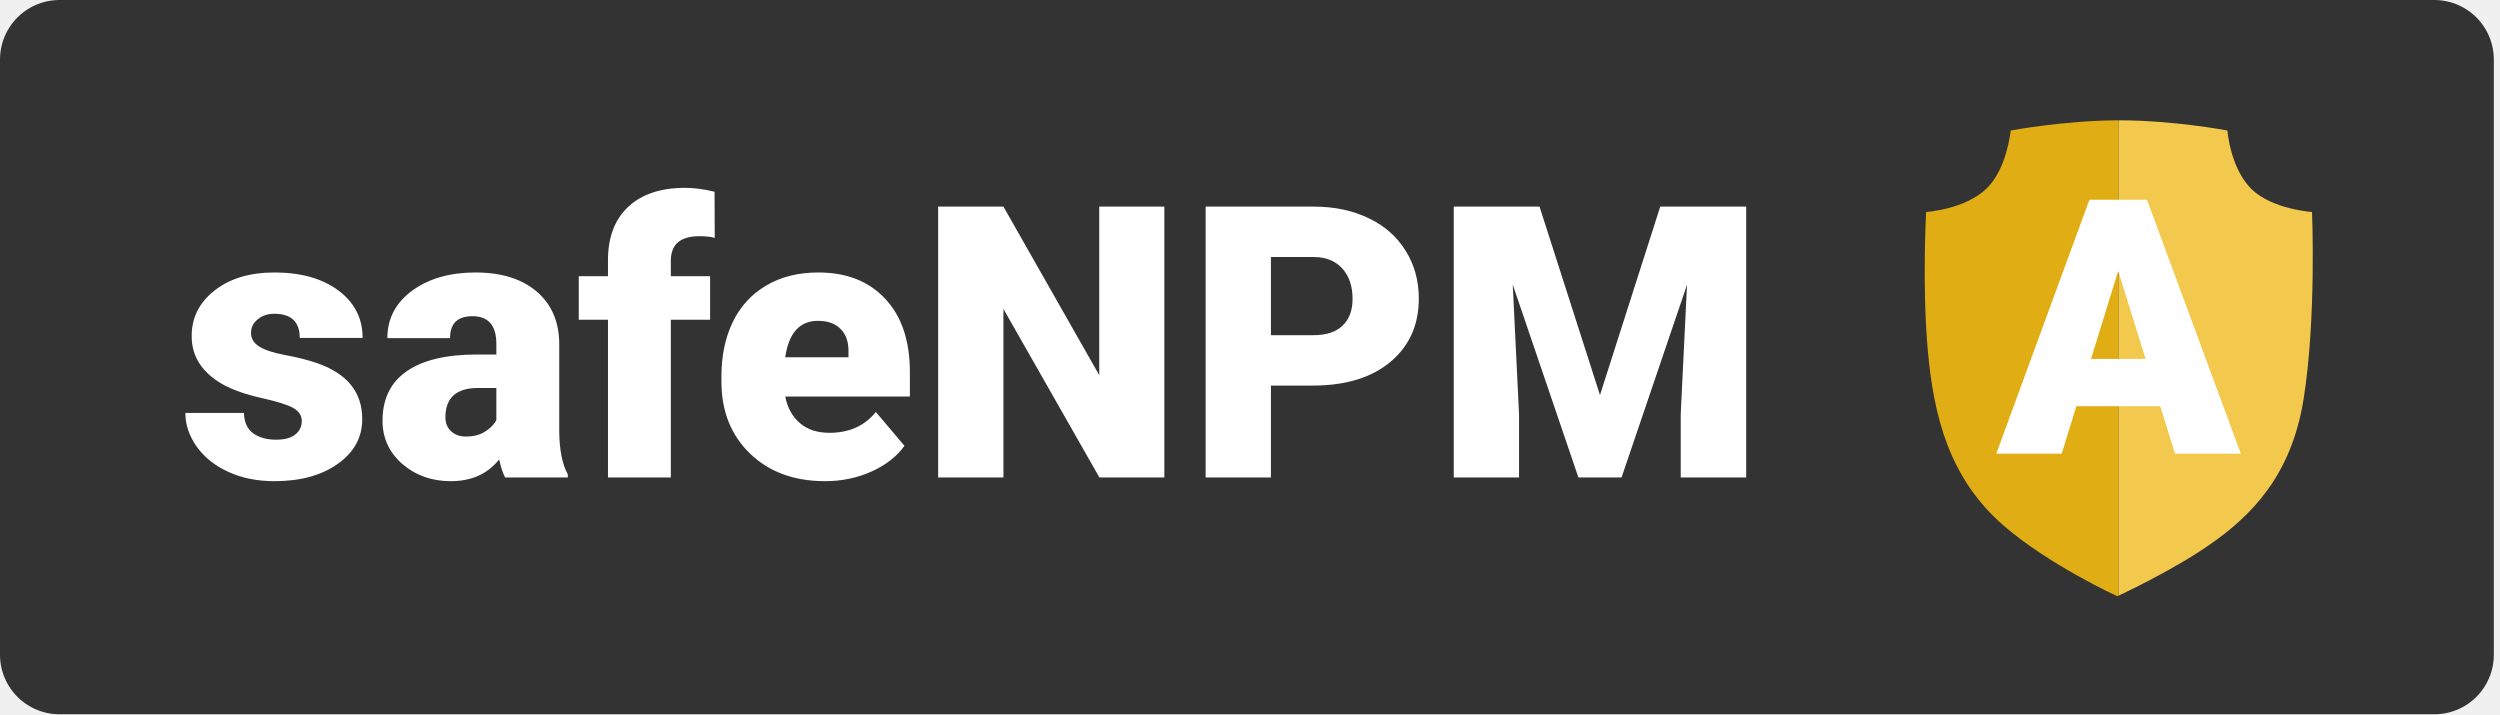
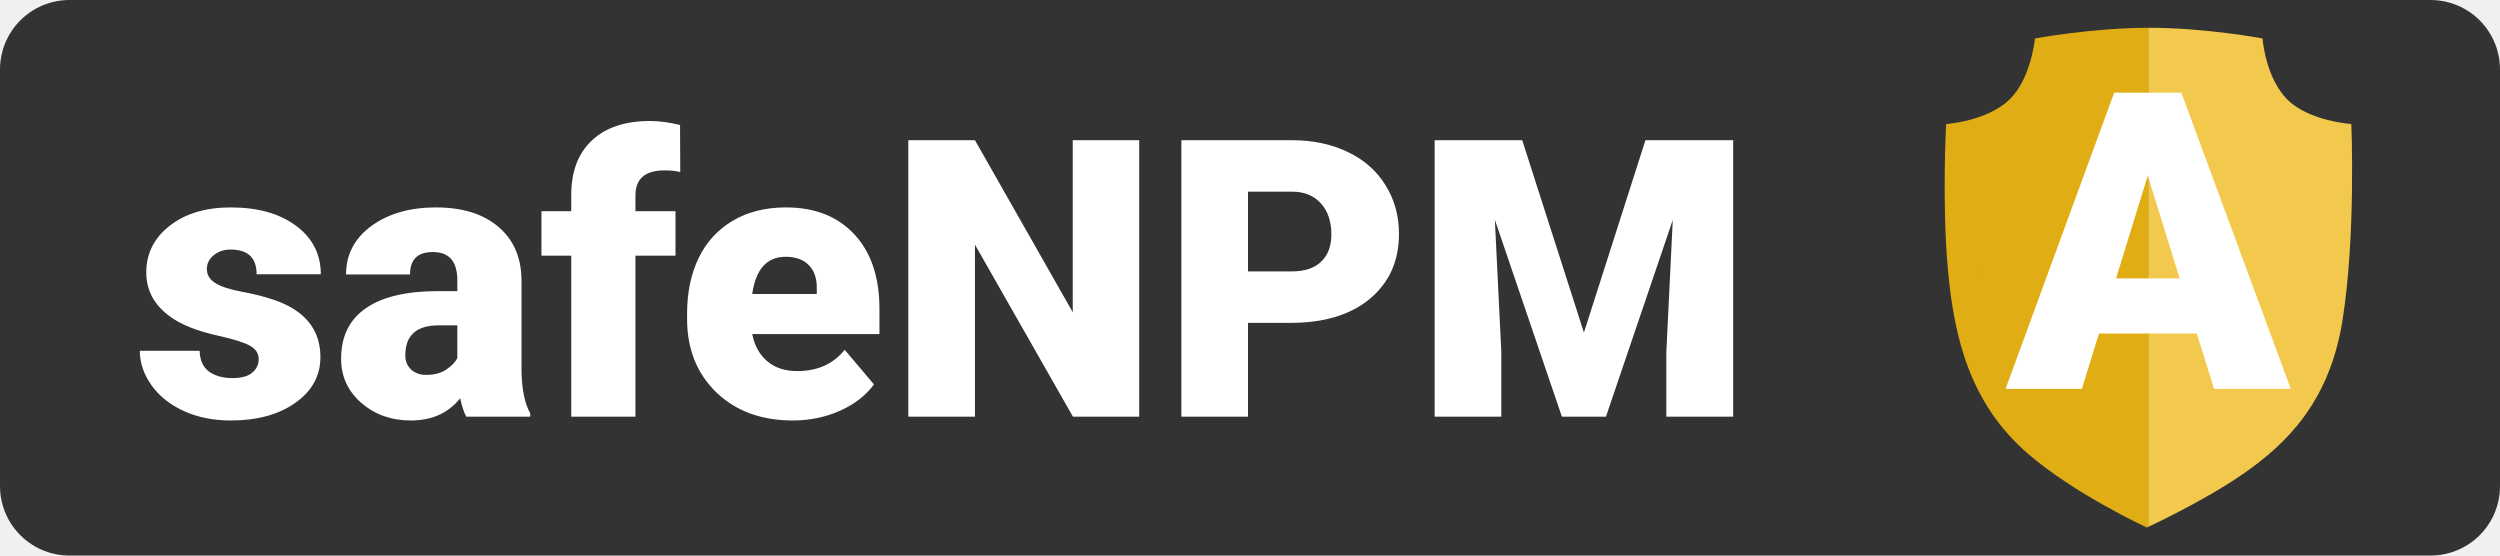
- <svg xmlns="http://www.w3.org/2000/svg" width="105" height="30" viewBox="0 0 105 30" fill="none">
-   <rect x="2.5" y="2.5" width="99.741" height="25" fill="#333333" stroke="#333333" stroke-width="5" stroke-linejoin="round" />
-   <path d="M12.675 17.678C12.675 17.454 12.558 17.275 12.324 17.139C12.089 17.004 11.644 16.863 10.988 16.717C10.332 16.572 9.79 16.381 9.363 16.147C8.936 15.907 8.61 15.618 8.386 15.28C8.162 14.941 8.05 14.553 8.05 14.116C8.05 13.34 8.371 12.702 9.011 12.202C9.652 11.697 10.491 11.444 11.527 11.444C12.642 11.444 13.537 11.697 14.214 12.202C14.892 12.707 15.23 13.371 15.23 14.194H12.589C12.589 13.517 12.233 13.178 11.519 13.178C11.243 13.178 11.011 13.256 10.824 13.413C10.636 13.564 10.543 13.754 10.543 13.983C10.543 14.217 10.657 14.407 10.886 14.553C11.116 14.699 11.48 14.819 11.98 14.913C12.485 15.006 12.928 15.118 13.308 15.248C14.579 15.686 15.214 16.47 15.214 17.6C15.214 18.371 14.871 18.998 14.183 19.483C13.501 19.967 12.616 20.209 11.527 20.209C10.803 20.209 10.157 20.079 9.59 19.819C9.022 19.558 8.579 19.204 8.261 18.756C7.944 18.308 7.785 17.837 7.785 17.342H10.246C10.256 17.733 10.386 18.019 10.636 18.202C10.886 18.379 11.207 18.467 11.597 18.467C11.957 18.467 12.225 18.394 12.402 18.248C12.584 18.103 12.675 17.913 12.675 17.678ZM21.215 20.053C21.121 19.881 21.037 19.629 20.965 19.295C20.48 19.905 19.803 20.209 18.933 20.209C18.136 20.209 17.459 19.97 16.902 19.491C16.345 19.006 16.066 18.4 16.066 17.67C16.066 16.754 16.405 16.061 17.082 15.592C17.759 15.123 18.743 14.889 20.035 14.889H20.847V14.444C20.847 13.668 20.511 13.28 19.84 13.28C19.215 13.28 18.902 13.587 18.902 14.202H16.269C16.269 13.384 16.616 12.72 17.308 12.21C18.006 11.699 18.894 11.444 19.972 11.444C21.05 11.444 21.902 11.707 22.527 12.233C23.152 12.759 23.472 13.48 23.488 14.397V18.139C23.498 18.915 23.618 19.509 23.847 19.92V20.053H21.215ZM19.566 18.334C19.894 18.334 20.165 18.264 20.379 18.123C20.597 17.983 20.754 17.824 20.847 17.647V16.295H20.082C19.165 16.295 18.707 16.707 18.707 17.53C18.707 17.769 18.787 17.965 18.949 18.116C19.11 18.262 19.316 18.334 19.566 18.334ZM25.535 20.053V13.428H24.308V11.6H25.535V10.928C25.535 9.965 25.819 9.217 26.386 8.686C26.954 8.155 27.751 7.889 28.777 7.889C29.152 7.889 29.564 7.944 30.011 8.053L30.019 9.991C29.858 9.944 29.642 9.92 29.371 9.92C28.574 9.92 28.175 10.264 28.175 10.952V11.6H29.824V13.428H28.175V20.053H25.535ZM34.652 20.209C33.355 20.209 32.306 19.824 31.504 19.053C30.701 18.277 30.3 17.269 30.3 16.03V15.811C30.3 14.947 30.459 14.183 30.777 13.522C31.1 12.861 31.569 12.35 32.183 11.991C32.798 11.626 33.527 11.444 34.371 11.444C35.558 11.444 36.496 11.814 37.183 12.553C37.871 13.288 38.215 14.314 38.215 15.631V16.655H32.98C33.074 17.129 33.28 17.501 33.597 17.772C33.915 18.043 34.327 18.178 34.832 18.178C35.665 18.178 36.316 17.887 36.785 17.303L37.988 18.725C37.66 19.178 37.194 19.54 36.59 19.811C35.991 20.077 35.345 20.209 34.652 20.209ZM34.355 13.475C33.584 13.475 33.126 13.986 32.98 15.006H35.636V14.803C35.647 14.381 35.54 14.056 35.316 13.827C35.092 13.592 34.772 13.475 34.355 13.475ZM48.902 20.053H46.175L42.144 12.975V20.053H39.402V8.678H42.144L46.168 15.756V8.678H48.902V20.053ZM53.379 16.194V20.053H50.636V8.678H55.175C56.045 8.678 56.813 8.84 57.48 9.163C58.152 9.48 58.67 9.936 59.035 10.53C59.405 11.118 59.59 11.788 59.59 12.538C59.59 13.647 59.191 14.535 58.394 15.202C57.603 15.863 56.514 16.194 55.129 16.194H53.379ZM53.379 14.077H55.175C55.707 14.077 56.11 13.944 56.386 13.678C56.668 13.413 56.808 13.038 56.808 12.553C56.808 12.022 56.665 11.598 56.379 11.28C56.092 10.962 55.702 10.801 55.207 10.795H53.379V14.077ZM64.66 8.678L67.199 16.592L69.73 8.678H73.34V20.053H70.59V17.397L70.855 11.96L68.105 20.053H66.293L63.535 11.952L63.8 17.397V20.053H61.058V8.678H64.66Z" fill="white" />
-   <mask id="mask0" mask-type="alpha" maskUnits="userSpaceOnUse" x="80" y="5" width="18" height="21">
-     <path d="M97.105 8.904C97.105 8.904 95.445 8.791 94.577 7.955C93.669 7.081 93.552 5.481 93.552 5.481C93.552 5.481 91.296 5.053 89.001 5.053C86.746 5.053 84.45 5.481 84.45 5.481C84.45 5.481 84.296 7.09 83.435 7.92C82.522 8.8 80.897 8.904 80.897 8.904C80.897 8.904 80.723 12.038 80.972 14.76C81.217 17.437 81.844 20.086 84.173 22.093C86.076 23.733 88.925 25.042 88.925 25.042C88.925 25.042 91.162 24.015 92.783 22.893C94.563 21.66 96.238 19.973 96.751 16.762C97.293 13.368 97.105 8.904 97.105 8.904ZM92.13 21.542C91.053 22.288 89.648 22.983 89.135 23.229L90.59 23.588L95.011 20.166L96.751 11.378L92.428 6.358L85.384 6.678L81.869 9.674L82.368 14.98C82.362 14.923 82.357 14.866 82.351 14.809C82.145 12.556 82.29 9.96 82.29 9.96C82.29 9.96 83.635 9.874 84.391 9.146C85.104 8.458 85.231 7.127 85.231 7.127C85.231 7.127 87.132 6.773 88.999 6.773C89.045 6.773 89.091 6.773 89.136 6.773V14.981L95.594 14.993C95.549 15.495 95.491 15.993 95.415 16.467C94.991 19.125 93.604 20.521 92.13 21.542Z" fill="black" />
+ <svg xmlns="http://www.w3.org/2000/svg" width="90" height="20" viewBox="0 0 90 20" fill="none">
+   <rect x="2.5" y="2.5" width="85" height="15" fill="#333333" stroke="#333333" stroke-width="5" stroke-linejoin="round" />
+   <path d="M9.313 12.922C9.313 12.726 9.211 12.569 9.006 12.45C8.8 12.332 8.411 12.209 7.837 12.081C7.262 11.954 6.788 11.787 6.415 11.582C6.041 11.372 5.756 11.12 5.56 10.823C5.364 10.527 5.266 10.188 5.266 9.805C5.266 9.126 5.547 8.567 6.107 8.13C6.668 7.688 7.401 7.467 8.308 7.467C9.284 7.467 10.067 7.688 10.66 8.13C11.252 8.572 11.549 9.153 11.549 9.873H9.238C9.238 9.281 8.926 8.984 8.301 8.984C8.06 8.984 7.857 9.053 7.693 9.189C7.529 9.322 7.447 9.488 7.447 9.688C7.447 9.894 7.547 10.06 7.748 10.188C7.948 10.315 8.267 10.42 8.705 10.502C9.147 10.584 9.534 10.682 9.867 10.796C10.979 11.179 11.535 11.865 11.535 12.854C11.535 13.528 11.234 14.077 10.633 14.501C10.036 14.925 9.261 15.137 8.308 15.137C7.675 15.137 7.11 15.023 6.613 14.795C6.116 14.567 5.729 14.257 5.451 13.865C5.173 13.473 5.034 13.061 5.034 12.628H7.187C7.196 12.97 7.31 13.22 7.529 13.38C7.748 13.535 8.028 13.612 8.37 13.612C8.684 13.612 8.919 13.549 9.074 13.421C9.233 13.293 9.313 13.127 9.313 12.922ZM16.785 15C16.703 14.85 16.63 14.629 16.566 14.337C16.142 14.87 15.55 15.137 14.789 15.137C14.091 15.137 13.499 14.927 13.011 14.508C12.524 14.084 12.28 13.553 12.28 12.915C12.28 12.113 12.576 11.507 13.169 11.097C13.761 10.687 14.622 10.481 15.753 10.481H16.464V10.092C16.464 9.413 16.17 9.073 15.582 9.073C15.035 9.073 14.761 9.342 14.761 9.88H12.458C12.458 9.164 12.761 8.583 13.367 8.137C13.978 7.69 14.755 7.467 15.698 7.467C16.641 7.467 17.386 7.697 17.933 8.157C18.48 8.618 18.76 9.249 18.774 10.051V13.325C18.783 14.004 18.888 14.524 19.089 14.884V15H16.785ZM15.342 13.496C15.63 13.496 15.867 13.435 16.053 13.312C16.245 13.188 16.381 13.05 16.464 12.895V11.712H15.794C14.992 11.712 14.591 12.072 14.591 12.792C14.591 13.002 14.661 13.172 14.802 13.305C14.944 13.432 15.124 13.496 15.342 13.496ZM20.565 15V9.203H19.492V7.604H20.565V7.016C20.565 6.173 20.814 5.519 21.31 5.054C21.807 4.589 22.504 4.356 23.402 4.356C23.73 4.356 24.09 4.404 24.482 4.5L24.489 6.195C24.348 6.154 24.159 6.134 23.922 6.134C23.224 6.134 22.876 6.435 22.876 7.036V7.604H24.318V9.203H22.876V15H20.565ZM28.543 15.137C27.408 15.137 26.49 14.8 25.788 14.125C25.086 13.446 24.735 12.564 24.735 11.479V11.288C24.735 10.532 24.874 9.864 25.152 9.285C25.435 8.706 25.845 8.26 26.383 7.945C26.92 7.626 27.558 7.467 28.297 7.467C29.336 7.467 30.156 7.79 30.758 8.438C31.359 9.08 31.66 9.978 31.66 11.131V12.026H27.08C27.162 12.441 27.342 12.767 27.62 13.004C27.898 13.241 28.258 13.359 28.7 13.359C29.429 13.359 29.999 13.104 30.409 12.594L31.462 13.838C31.174 14.234 30.767 14.551 30.238 14.788C29.714 15.021 29.149 15.137 28.543 15.137ZM28.283 9.244C27.608 9.244 27.207 9.691 27.08 10.584H29.404V10.406C29.413 10.037 29.32 9.752 29.124 9.552C28.928 9.347 28.648 9.244 28.283 9.244ZM41.011 15H38.626L35.098 8.807V15H32.699V5.047H35.098L38.619 11.24V5.047H41.011V15ZM44.928 11.623V15H42.529V5.047H46.501C47.262 5.047 47.934 5.188 48.517 5.471C49.105 5.749 49.559 6.147 49.878 6.667C50.201 7.182 50.363 7.768 50.363 8.424C50.363 9.395 50.014 10.171 49.317 10.755C48.624 11.334 47.672 11.623 46.46 11.623H44.928ZM44.928 9.771H46.501C46.965 9.771 47.319 9.654 47.56 9.422C47.806 9.189 47.929 8.861 47.929 8.438C47.929 7.973 47.804 7.601 47.553 7.323C47.303 7.045 46.961 6.904 46.528 6.899H44.928V9.771ZM54.8 5.047L57.021 11.972L59.236 5.047H62.394V15H59.988V12.676L60.22 7.918L57.814 15H56.228L53.815 7.911L54.047 12.676V15H51.648V5.047H54.8Z" fill="white" />
+   <mask id="mask0" mask-type="alpha" maskUnits="userSpaceOnUse" x="70" y="1" width="15" height="18">
+     <path d="M84.648 4.465C84.648 4.465 83.154 4.364 82.373 3.612C81.556 2.825 81.451 1.385 81.451 1.385C81.451 1.385 79.421 1 77.355 1C75.325 1 73.258 1.385 73.258 1.385C73.258 1.385 73.121 2.833 72.345 3.58C71.523 4.372 70.061 4.465 70.061 4.465C70.061 4.465 69.904 7.286 70.128 9.736C70.349 12.146 70.914 14.529 73.009 16.336C74.722 17.812 77.287 18.99 77.287 18.99C77.287 18.99 79.3 18.066 80.758 17.056C82.36 15.946 83.868 14.428 84.329 11.538C84.817 8.483 84.648 4.465 84.648 4.465ZM80.171 15.84C79.201 16.512 77.937 17.137 77.475 17.358L78.785 17.682L82.764 14.602L84.329 6.692L80.439 2.174L74.099 2.462L70.936 5.158L71.385 9.935C71.38 9.883 71.375 9.832 71.37 9.78C71.184 7.752 71.314 5.416 71.314 5.416C71.314 5.416 72.525 5.339 73.205 4.683C73.847 4.065 73.961 2.866 73.961 2.866C73.961 2.866 75.672 2.548 77.353 2.548C77.394 2.548 77.435 2.548 77.476 2.548V9.935L83.288 9.945C83.248 10.397 83.195 10.846 83.127 11.272C82.745 13.664 81.497 14.921 80.171 15.84Z" fill="black" />
  </mask>
  <g mask="url(#mask0)">
-     <rect x="79.711" y="4.015" width="9.268" height="21.811" fill="#E0AE14" />
-     <rect x="88.978" y="4.148" width="9.268" height="21.811" fill="#F2C94C" />
+     <rect x="68.992" y="0.065" width="8.341" height="19.63" fill="#E0AE14" />
+     <rect x="77.334" y="0.185" width="8.341" height="19.63" fill="#F2C94C" />
  </g>
-   <path d="M90.73 17.061H87.207L86.591 19.053H83.845L87.756 8.389H90.173L94.114 19.053H91.352L90.73 17.061ZM87.822 15.076H90.115L88.965 11.377L87.822 15.076Z" fill="white" />
+   <path d="M79.085 12.008H75.562L74.947 14H72.2L76.111 3.336H78.528L82.469 14H79.707L79.085 12.008ZM76.177 10.023H78.469L77.32 6.324L76.177 10.023Z" fill="white" />
</svg>
